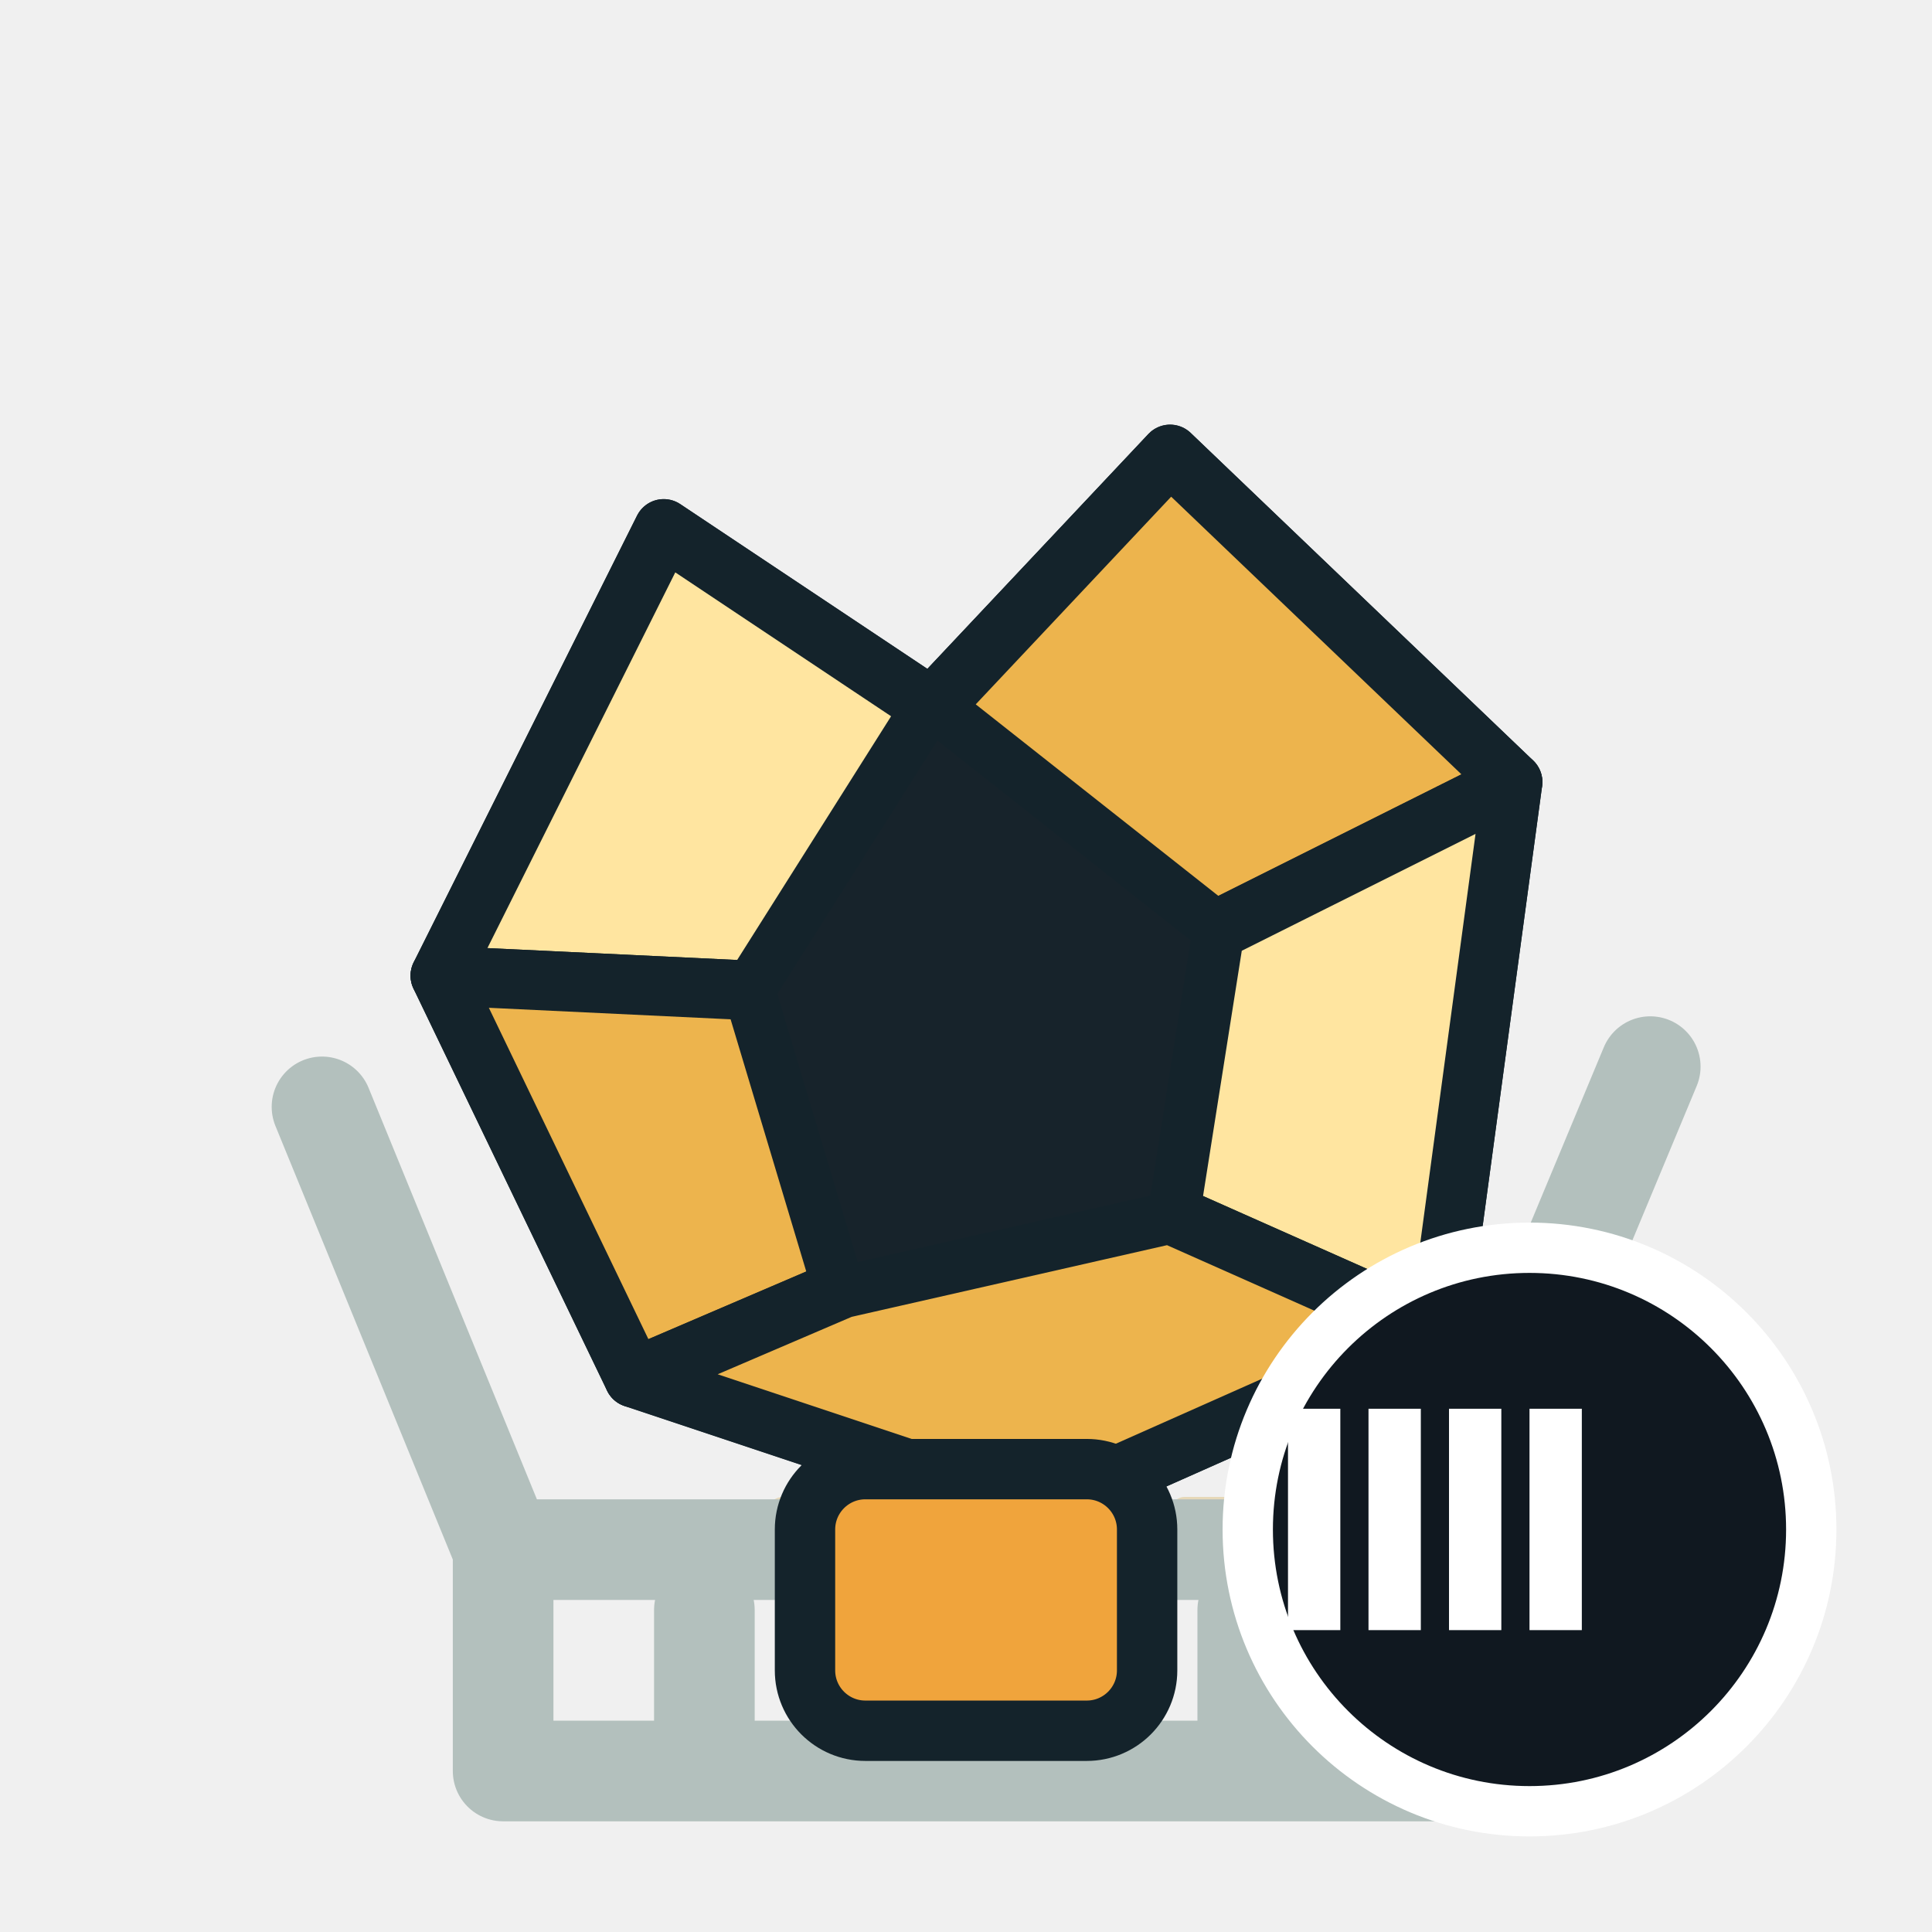
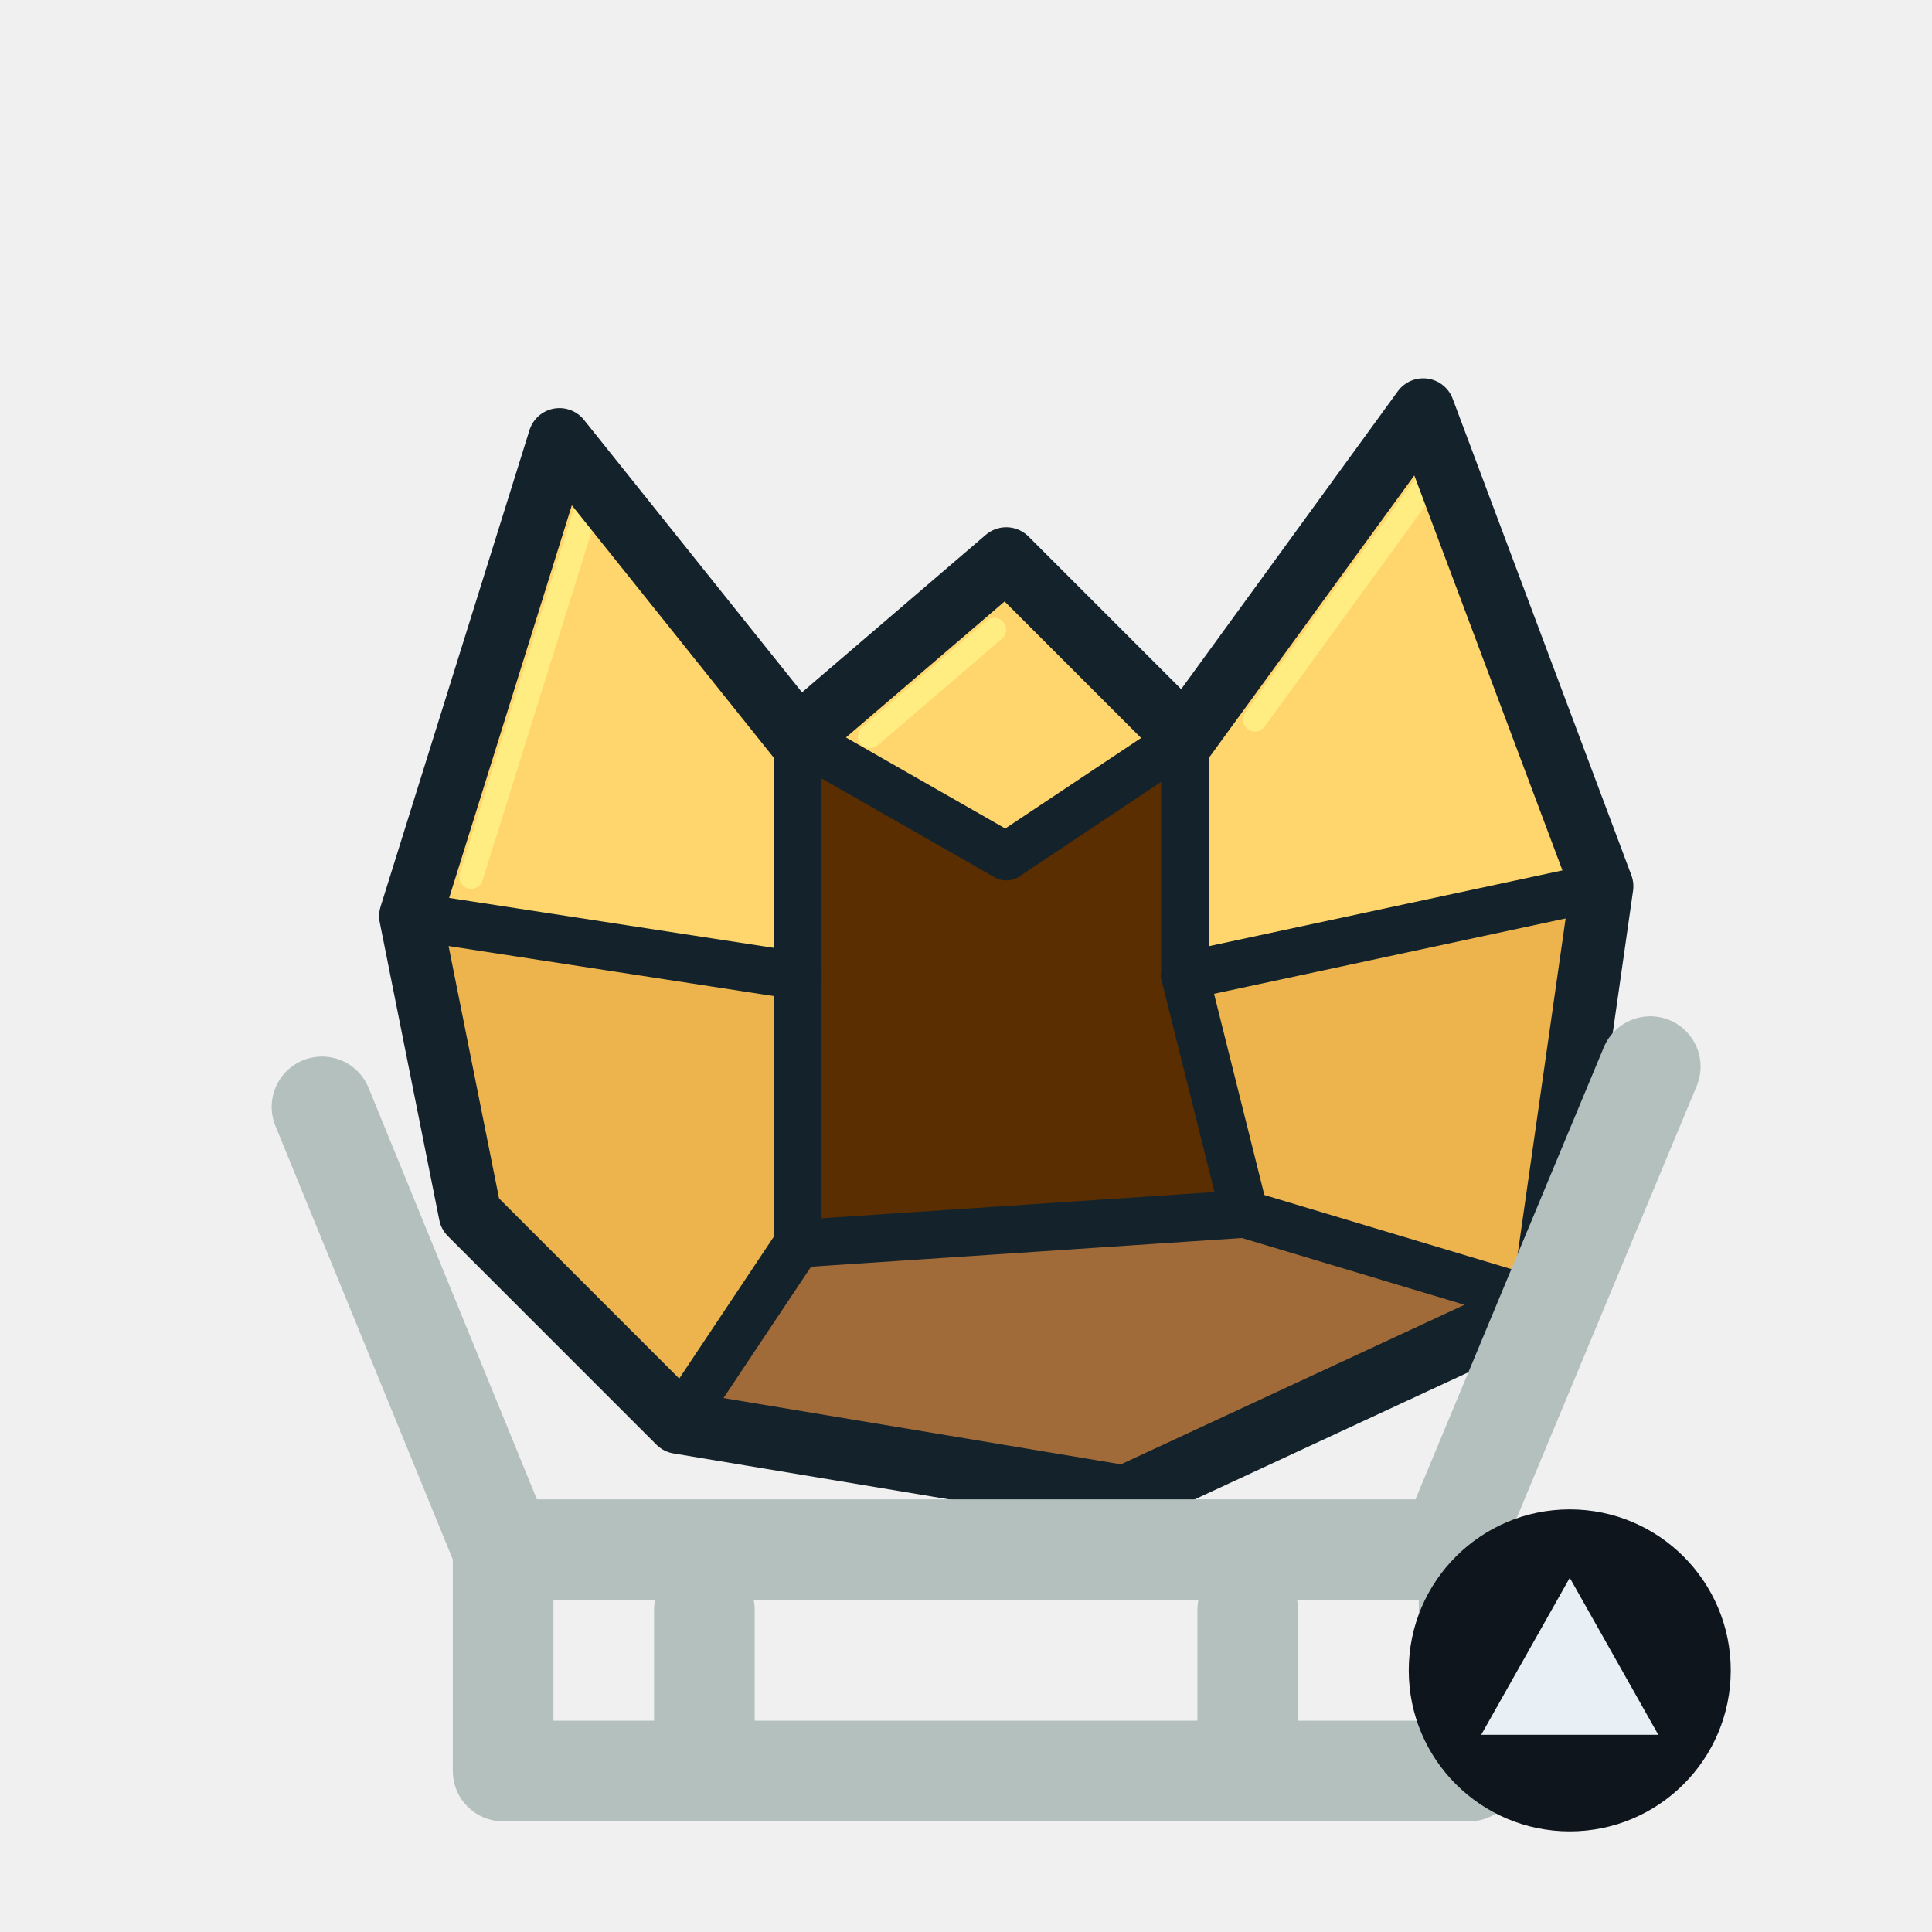
<svg xmlns="http://www.w3.org/2000/svg" width="96" height="96" viewBox="0 0 96 96">
  <g stroke-linecap="round" stroke-linejoin="round">
    <g transform="translate(13 10) scale(.74)">
-       <g id="mineral-facets" data-layer="mineral-facets">
-         <path d="M12 52 L27 22 L45 34 L61 17 L84 39 L79 76 L52 88 L25 79 Z" fill="#a16b39" stroke="#14232b" stroke-width="4" />
-         <path d="M27 22 L45 34 L33 53 L12 52 Z" fill="#ffe5a0" stroke="#14232b" stroke-width="4" />
-         <path d="M61 17 L84 39 L64 49 L45 34 Z" fill="#edb44d" stroke="#14232b" stroke-width="4" />
-         <path d="M12 52 L33 53 L39 73 L25 79 Z" fill="#edb44d" stroke="#14232b" stroke-width="4" />
-         <path d="M64 49 L84 39 L79 76 L61 68 Z" fill="#ffe5a0" stroke="#14232b" stroke-width="4" />
-         <path d="M25 79 L39 73 L61 68 L79 76 L52 88 Z" fill="#edb44d" stroke="#14232b" stroke-width="4" />
-         <path d="M33 53 L45 34 L64 49 L61 68 L39 73 Z" fill="#17232b" stroke="#14232b" stroke-width="3" />
+       <g id="mineral-facets" data-layer="mineral-facets" data-zone="gold">
+         <path d="M10 48 L20 16 L36 36 L50 24 L62 36 L78 14 L90 46 L86 74 L58 87 L28 82 L14 68 Z" fill="#a16b39" />
+         <path d="M10 48 L20 16 L36 36 L36 52 Z" fill="#ffd66d" />
+         <path d="M36 36 L50 24 L62 36 L50 44 Z" fill="#ffd66d" />
+         <path d="M62 36 L78 14 L90 46 L62 52 Z" fill="#ffd66d" />
+         <path d="M36 52 L36 36 L50 44 L62 36 L62 52 L66 68 L36 70 Z" fill="#5a2e00" />
+         <path d="M10 48 L36 52 L36 70 L28 82 L14 68 Z" fill="#edb44d" />
+         <path d="M62 52 L90 46 L86 74 L66 68 Z" fill="#edb44d" />
+         <path d="M36 70 L66 68 L86 74 L58 87 L28 82 Z" fill="#a16b39" />
+         <path d="M14.07 45.37 L21.85 20.48" fill="none" stroke="#ffed82" stroke-width="1.6" stroke-linecap="round" stroke-linejoin="round" />
+         <path d="M40.84 35.93 L49.19 28.77" fill="none" stroke="#ffed82" stroke-width="1.6" stroke-linecap="round" stroke-linejoin="round" />
+         <path d="M66.7 34.81 L78.32 18.83" fill="none" stroke="#ffed82" stroke-width="1.6" stroke-linecap="round" stroke-linejoin="round" />
+         <path d="M36 36 L36 52" fill="none" stroke="#14232b" stroke-width="3.2" stroke-linecap="round" />
+         <path d="M36 52 L10 48" fill="none" stroke="#14232b" stroke-width="3.2" stroke-linecap="round" />
+         <path d="M62 36 L50 44" fill="none" stroke="#14232b" stroke-width="3.2" stroke-linecap="round" />
+         <path d="M50 44 L36 36" fill="none" stroke="#14232b" stroke-width="3.2" stroke-linecap="round" />
+         <path d="M90 46 L62 52" fill="none" stroke="#14232b" stroke-width="3.2" stroke-linecap="round" />
+         <path d="M62 52 L62 36" fill="none" stroke="#14232b" stroke-width="3.2" stroke-linecap="round" />
+         <path d="M62 52 L66 68" fill="none" stroke="#14232b" stroke-width="3.2" stroke-linecap="round" />
+         <path d="M66 68 L36 70" fill="none" stroke="#14232b" stroke-width="3.2" stroke-linecap="round" />
+         <path d="M36 70 L36 52" fill="none" stroke="#14232b" stroke-width="3.2" stroke-linecap="round" />
+         <path d="M36 70 L28 82" fill="none" stroke="#14232b" stroke-width="3.2" stroke-linecap="round" />
+         <path d="M86 74 L66 68" fill="none" stroke="#14232b" stroke-width="3.2" stroke-linecap="round" />
+         <path d="M10 48 L20 16 L36 36 L50 24 L62 36 L78 14 L90 46 L86 74 L58 87 L28 82 L14 68 Z" fill="none" stroke="#14232b" stroke-width="4.22" stroke-linejoin="round" />
      </g>
-       <rect x="34" y="87" width="5" height="4" rx="1" fill="#e6d8b8" stroke="none" stroke-width="0" />
-       <rect x="43" y="87" width="5" height="4" rx="1" fill="#e6d8b8" stroke="none" stroke-width="0" />
-       <rect x="52" y="87" width="5" height="4" rx="1" fill="#e6d8b8" stroke="none" stroke-width="0" />
-       <rect x="61" y="87" width="5" height="4" rx="1" fill="#e6d8b8" stroke="none" stroke-width="0" />
    </g>
    <g id="cargo-harness" data-layer="cargo-harness">
      <path d="M16 55 L25 77 H72 L82 53 M25 77 V88 H73 V77 M35 80 V87 M62 80 V87" fill="none" stroke="#b3c0bd" stroke-width="5" />
-       <rect x="40" y="73" width="17" height="13" rx="3" fill="#f0a43c" stroke="#14232b" stroke-width="3" />
    </g>
-     <g id="tier-badge">
-       <circle cx="76" cy="76" r="14" fill="#101820" stroke="#ffffff" stroke-width="2.5" />
-       <rect x="64" y="70" width="2.6" height="11" fill="#ffffff" />
-       <rect x="68" y="70" width="2.6" height="11" fill="#ffffff" />
-       <rect x="72" y="70" width="2.6" height="11" fill="#ffffff" />
-       <rect x="76" y="70" width="2.6" height="11" fill="#ffffff" />
+     <g id="tier-mark" data-glyph="triangle">
+       <circle cx="78" cy="83" r="8" fill="#0e151d" />
+       <path d="M78 78.4 L73.6 86.2 L82.4 86.2 Z" fill="#e8f0f5" />
    </g>
  </g>
</svg>
